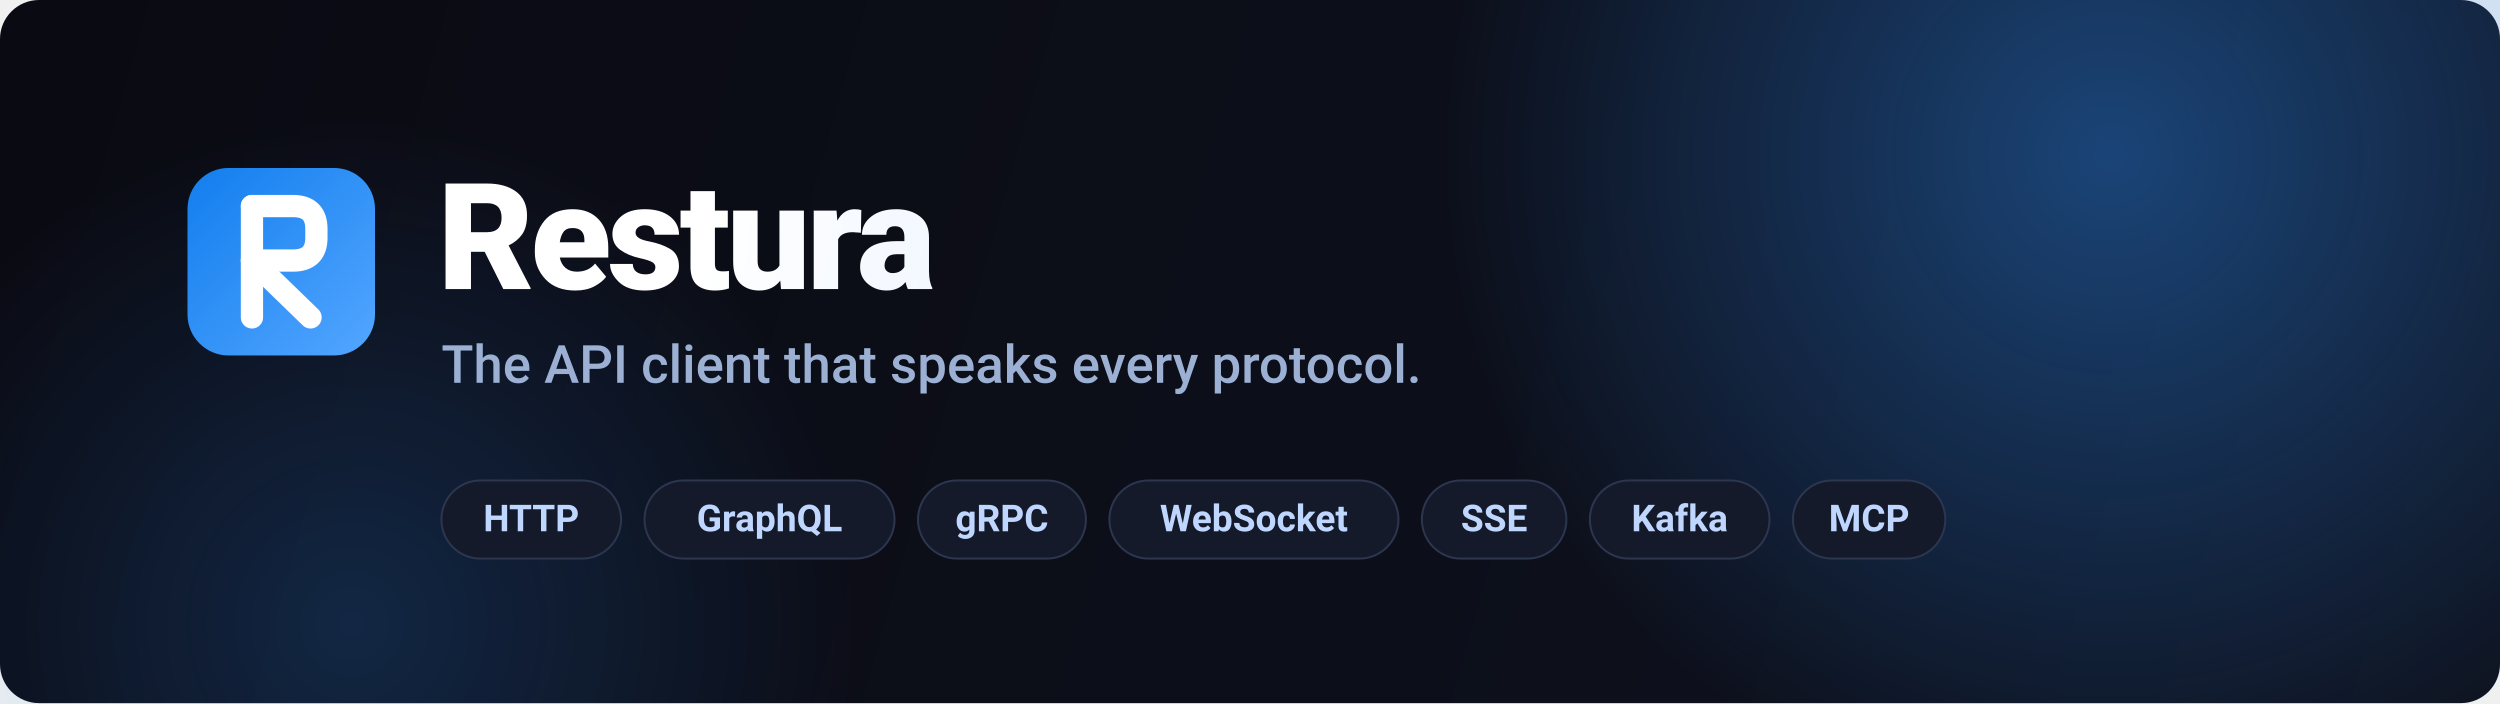
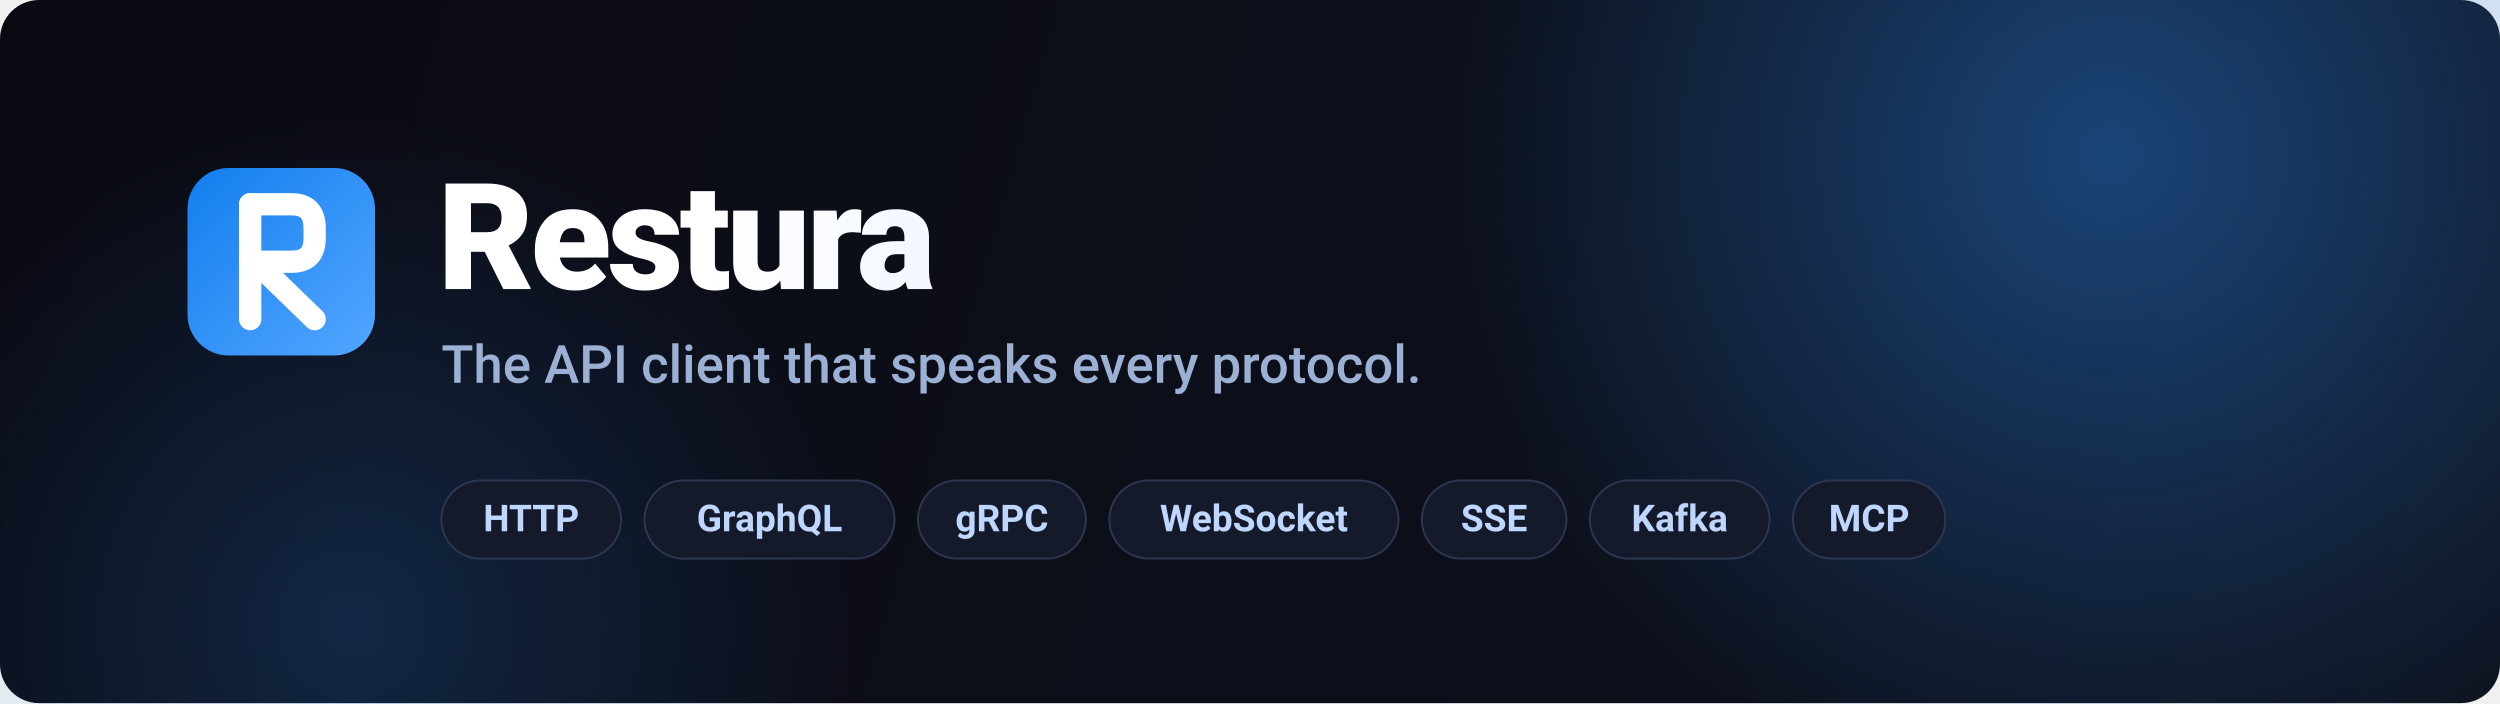
<svg xmlns="http://www.w3.org/2000/svg" width="1280" height="360" viewBox="0 0 1280 360" fill="none" role="img" aria-label="Restura — the API client that speaks every protocol">
  <defs>
    <linearGradient id="bg" x1="0" y1="0" x2="1280" y2="360" gradientUnits="userSpaceOnUse">
      <stop offset="0" stop-color="#0A0A12" />
      <stop offset="1" stop-color="#0E1320" />
    </linearGradient>
    <linearGradient id="word" x1="360" y1="120" x2="980" y2="200" gradientUnits="userSpaceOnUse">
      <stop offset="0" stop-color="#FFFFFF" />
      <stop offset="1" stop-color="#BFD7FF" />
    </linearGradient>
    <linearGradient id="mark" x1="0" y1="0" x2="96" y2="96" gradientUnits="userSpaceOnUse">
      <stop offset="0" stop-color="#127EEE" />
      <stop offset="1" stop-color="#53A6FF" />
    </linearGradient>
    <radialGradient id="glow" cx="0.5" cy="0.5" r="0.5">
      <stop offset="0" stop-color="#2E91FF" stop-opacity="0.40" />
      <stop offset="1" stop-color="#2E91FF" stop-opacity="0" />
    </radialGradient>
  </defs>
  <rect width="1280" height="360" rx="20" fill="url(#bg)" />
  <circle cx="1080" cy="80" r="340" fill="url(#glow)" />
  <circle cx="180" cy="320" r="260" fill="url(#glow)" opacity="0.5" />
  <g transform="translate(96, 86)">
    <rect width="96" height="96" rx="21" fill="url(#mark)" />
    <g transform="scale(3)" stroke="#FFFFFF" stroke-width="3.8" stroke-linecap="round" stroke-linejoin="round" fill="none">
-       <path d="M11 6.5 V25.5" />
-       <path d="M11 6.5 H18 Q22 6.5 22 10.4 L22 11.9 Q22 15.8 18 15.8 H11" />
-       <path d="M11 15.8 L21 25.5" />
+       <path d="M10.7 6.2 V25.8" />
+       <path d="M10.7 6.2 H17.8 Q21.7 6.2 21.7 10.3 L21.7 12 Q21.7 16 17.8 16 H10.7" />
+       <path d="M11.6 16 L21.7 25.8" />
    </g>
  </g>
  <text x="224" y="148" font-family="-apple-system, BlinkMacSystemFont, 'Segoe UI', Roboto, Helvetica, Arial, sans-serif" font-size="76" font-weight="800" fill="url(#word)" letter-spacing="-2">Restura</text>
  <text x="226" y="196" font-family="-apple-system, BlinkMacSystemFont, 'Segoe UI', Roboto, Helvetica, Arial, sans-serif" font-size="27" font-weight="500" fill="#9CB0D4">The API client that speaks every protocol.</text>
  <g font-family="-apple-system, BlinkMacSystemFont, 'Segoe UI', Roboto, Helvetica, Arial, sans-serif" font-size="19" font-weight="600">
    <g transform="translate(226, 246)">
      <rect width="92" height="40" rx="20" fill="#141A2A" stroke="#2C3650" />
      <text x="46" y="26" text-anchor="middle" fill="#BFD7FF">HTTP</text>
    </g>
    <g transform="translate(330, 246)">
      <rect width="128" height="40" rx="20" fill="#141A2A" stroke="#2C3650" />
      <text x="64" y="26" text-anchor="middle" fill="#BFD7FF">GraphQL</text>
    </g>
    <g transform="translate(470, 246)">
      <rect width="86" height="40" rx="20" fill="#141A2A" stroke="#2C3650" />
      <text x="43" y="26" text-anchor="middle" fill="#BFD7FF">gRPC</text>
    </g>
    <g transform="translate(568, 246)">
      <rect width="148" height="40" rx="20" fill="#141A2A" stroke="#2C3650" />
      <text x="74" y="26" text-anchor="middle" fill="#BFD7FF">WebSocket</text>
    </g>
    <g transform="translate(728, 246)">
      <rect width="74" height="40" rx="20" fill="#141A2A" stroke="#2C3650" />
      <text x="37" y="26" text-anchor="middle" fill="#BFD7FF">SSE</text>
    </g>
    <g transform="translate(814, 246)">
      <rect width="92" height="40" rx="20" fill="#141A2A" stroke="#2C3650" />
      <text x="46" y="26" text-anchor="middle" fill="#BFD7FF">Kafka</text>
    </g>
    <g transform="translate(918, 246)">
      <rect width="78" height="40" rx="20" fill="#141A2A" stroke="#2C3650" />
      <text x="39" y="26" text-anchor="middle" fill="#BFD7FF">MCP</text>
    </g>
  </g>
</svg>
